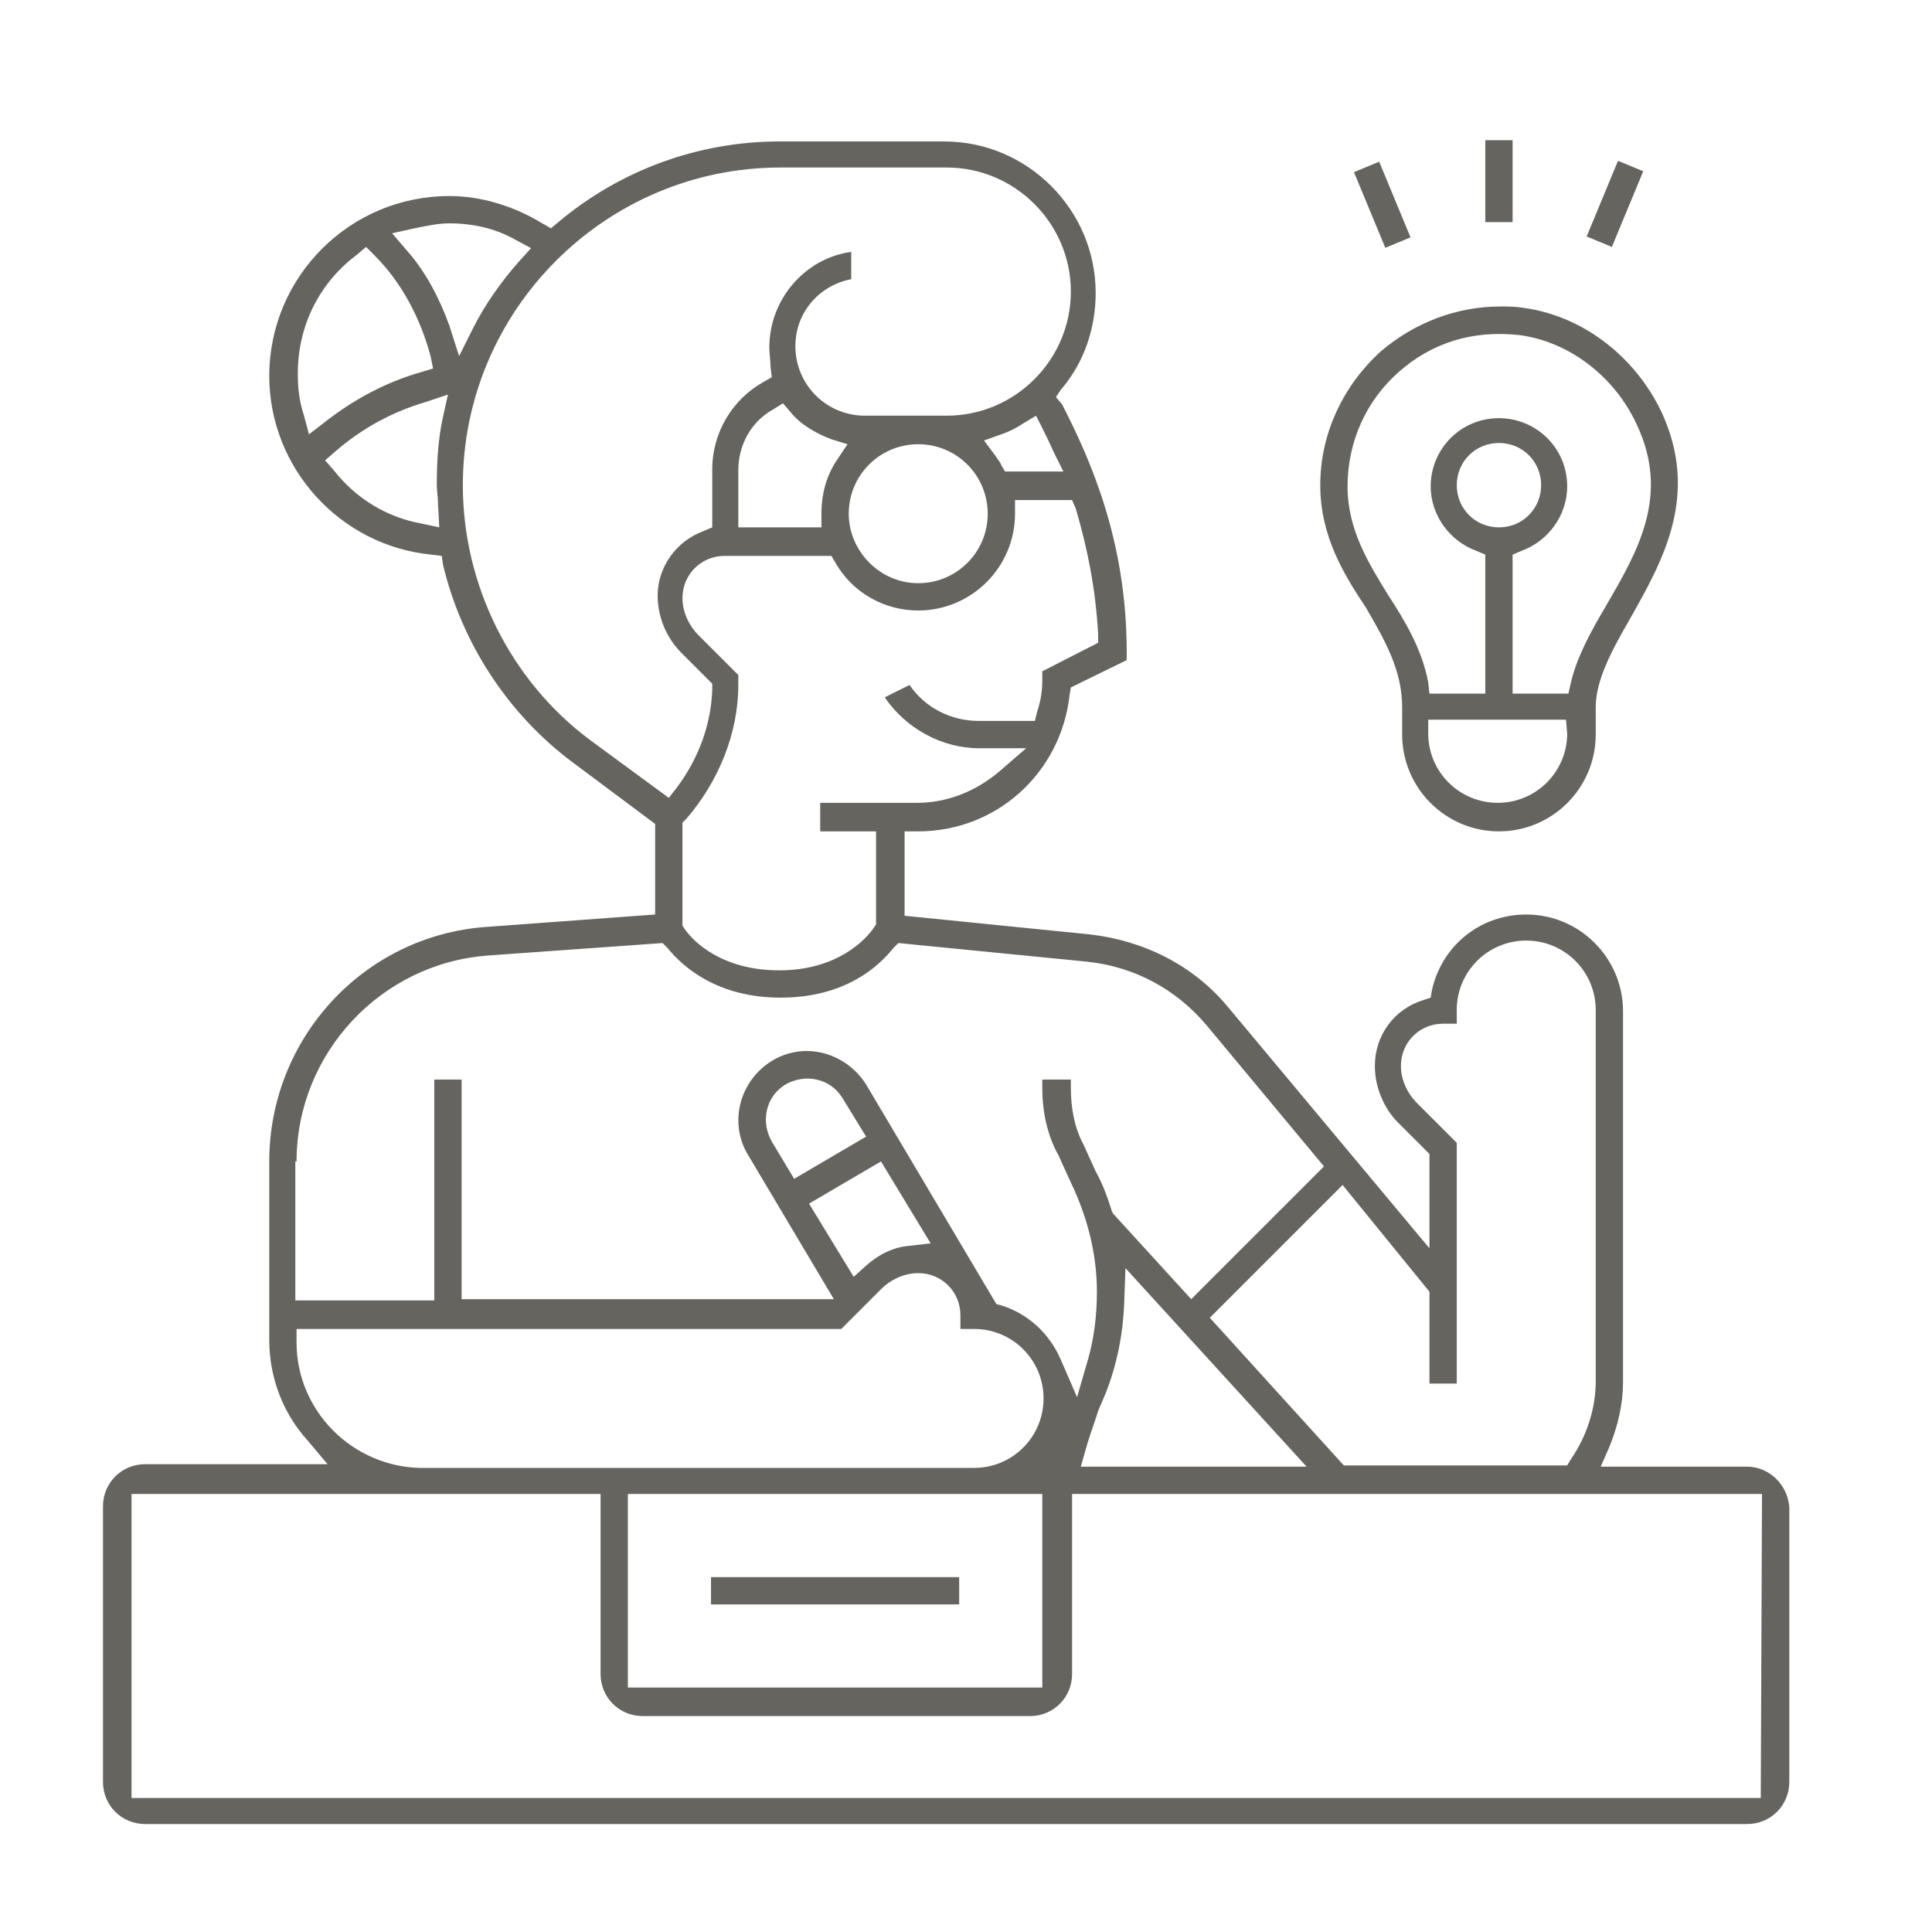
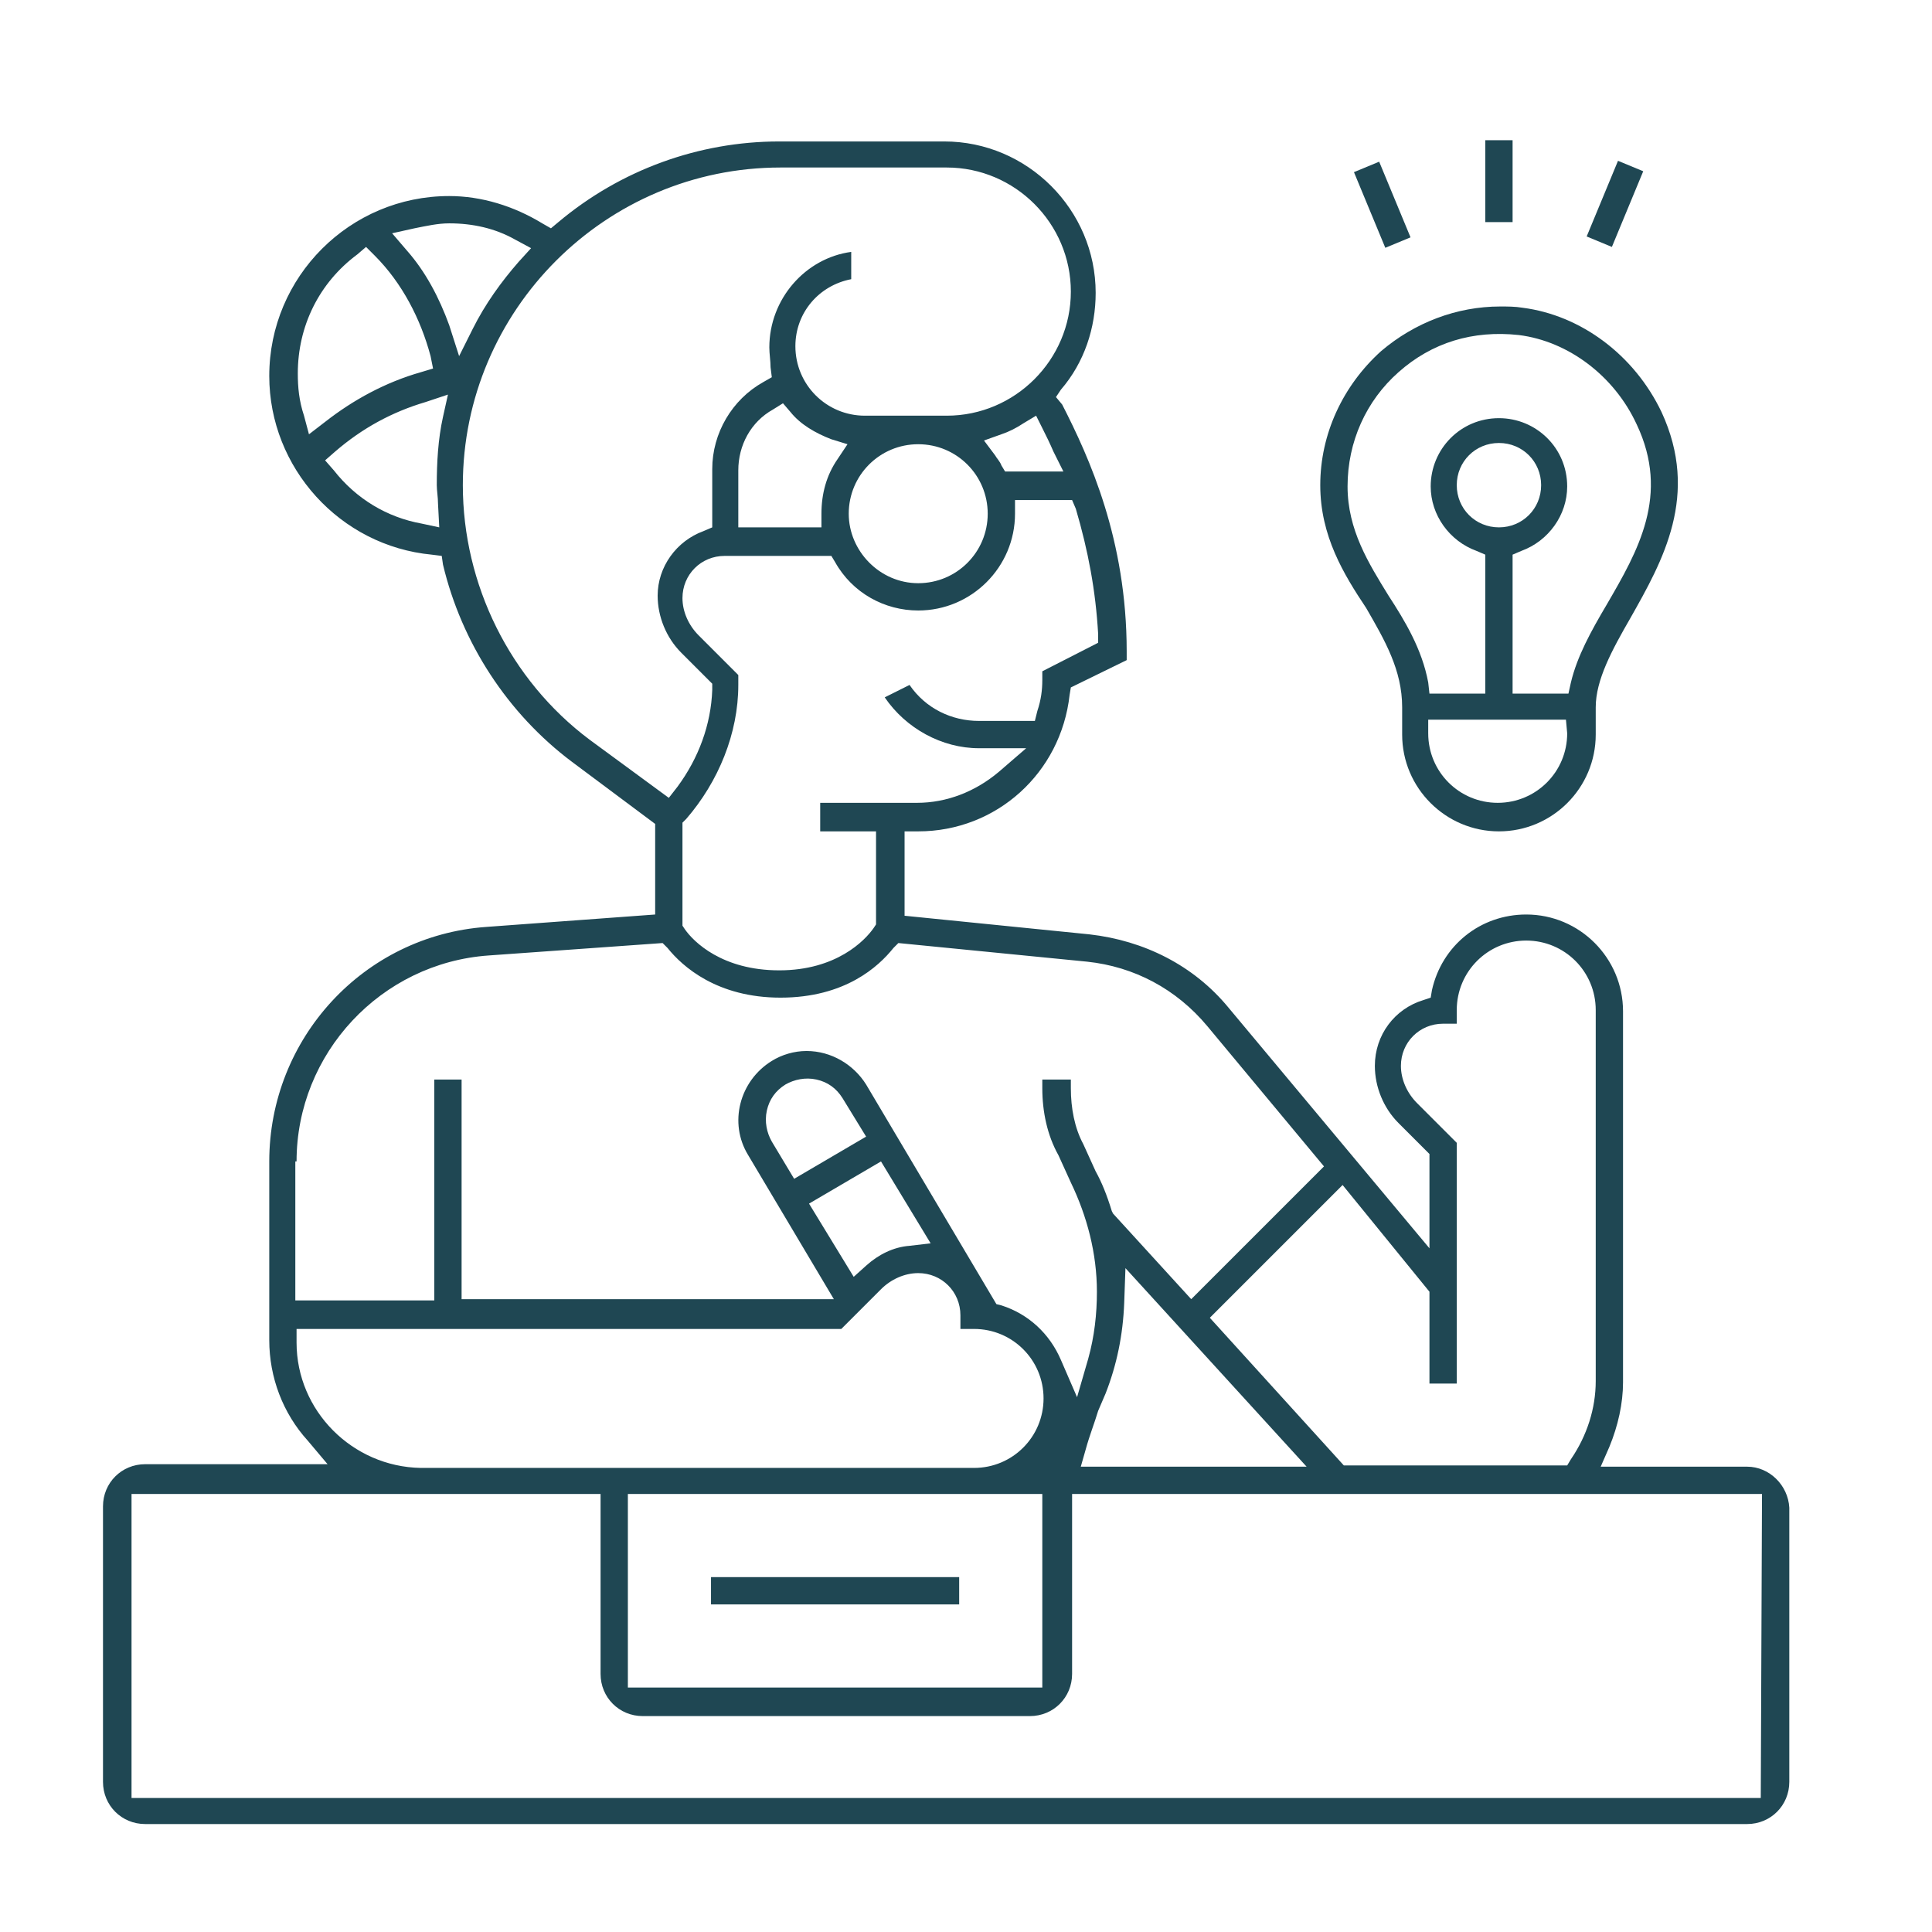
<svg xmlns="http://www.w3.org/2000/svg" version="1.1" id="Calque_1" x="0px" y="0px" viewBox="0 0 155.7 155.7" style="enable-background:new 0 0 155.7 155.7;" xml:space="preserve">
  <style type="text/css">
- 	.st0{fill:#66645f;}
+ 	.st0{fill:#1f4753;}
</style>
  <path class="st0" d="M140.8,118.2H129l0.7-1.6c0.7-1.7,1.1-3.5,1.1-5.2V81.5c0-4.3-3.5-7.8-7.8-7.8c-3.7,0-6.8,2.5-7.6,6.1l-0.1,0.6  l-0.6,0.2c-2.3,0.7-3.9,2.8-3.9,5.3c0,1.7,0.7,3.4,1.9,4.6l2.5,2.5v7.6L99,81.2c-2.8-3.4-6.8-5.4-11.2-5.9l-14.9-1.5V67H74  c6.3,0,11.5-4.7,12.2-11l0.1-0.6l4.5-2.2v-0.7c0-9-3-15.6-5.2-19.9L85.1,32l0.4-0.6c1.9-2.2,2.8-5,2.8-7.8c0-6.7-5.5-12.2-12.2-12.2  H62.8c-6.5,0-12.8,2.3-17.8,6.5l-0.6,0.5l-0.7-0.4c-2.3-1.4-4.9-2.2-7.5-2.2c-8,0-14.5,6.5-14.5,14.5c0,7.4,5.7,13.7,13.1,14.4  l0.8,0.1l0.1,0.7c1.5,6.3,5.2,12,10.4,15.9l6.7,5v7.3l-13.6,1c-9.9,0.7-17.5,9-17.5,18.9V108c0,3,1.1,5.9,3.1,8.1l1.6,1.9H11.7  c-1.9,0-3.4,1.5-3.4,3.4v22.2c0,1.9,1.5,3.4,3.4,3.4h129.1c1.9,0,3.4-1.5,3.4-3.4v-22.1C144.1,119.7,142.6,118.2,140.8,118.2z   M115.2,104.1v7.4h2.2V92.1l-3.2-3.2c-0.8-0.8-1.3-1.9-1.3-3c0-1.9,1.5-3.4,3.4-3.4h1.1v-1.1c0-3.1,2.5-5.6,5.6-5.6  c3.1,0,5.6,2.5,5.6,5.6v29.9c0,2.2-0.7,4.4-2,6.3l-0.3,0.5h-18l-10.8-11.9l10.7-10.7L115.2,104.1z M105.3,118.2H87.1l0.4-1.4  c0.3-1.1,0.7-2.1,1-3.1l0.6-1.4c0.9-2.3,1.4-4.7,1.5-7.3l0.1-2.8L105.3,118.2z M86.7,41c1,3.4,1.6,6.6,1.8,10.1v0.7L84,54.1v0.7  c0,0.8-0.1,1.6-0.4,2.5l-0.2,0.8h-4.5c-2.2,0-4.3-1-5.6-2.9l-2,1c1.7,2.5,4.6,4.1,7.6,4.1h3.8l-2.2,1.9c-1.9,1.6-4.2,2.5-6.6,2.5  h-7.8V67h4.5v7.5l-0.2,0.3c-0.7,1-3,3.4-7.6,3.4s-6.9-2.3-7.6-3.3L55,74.6v-8.3l0.3-0.3c2.6-3,4.2-6.9,4.2-10.8v-0.8l-3.2-3.2  c-0.8-0.8-1.3-1.9-1.3-3c0-1.9,1.5-3.4,3.4-3.4h8.6l0.3,0.5c1.4,2.5,4,3.9,6.7,3.9c4.3,0,7.8-3.5,7.8-7.8v-1.1h4.6L86.7,41z   M59.5,42.5v-4.6c0-2,1-3.9,2.8-4.9l0.8-0.5l0.6,0.7c0.8,1,2,1.7,3.3,2.2l1.3,0.4L67.5,37c-0.9,1.3-1.3,2.8-1.3,4.4v1.1H59.5z   M68.4,41.4c0-3.1,2.5-5.6,5.6-5.6c3.1,0,5.6,2.5,5.6,5.6c0,3.1-2.5,5.6-5.6,5.6C70.9,47,68.4,44.4,68.4,41.4z M85.7,38H81l-0.3-0.5  c-0.1-0.3-0.4-0.6-0.5-0.8l-0.9-1.2l1.4-0.5c0.6-0.2,1.2-0.5,1.8-0.9l1-0.6l0.5,1c0.3,0.6,0.6,1.2,0.9,1.9L85.7,38z M24.5,33.5  c-0.4-1.2-0.5-2.3-0.5-3.4c0-3.8,1.7-7.3,4.8-9.6l0.7-0.6l0.7,0.7c2.2,2.2,3.7,5.1,4.5,8.1l0.2,1l-1,0.3c-2.8,0.8-5.4,2.2-7.7,4  l-1.3,1L24.5,33.5z M35.7,33.6c-0.4,1.8-0.5,3.7-0.5,5.5c0,0.4,0.1,1,0.1,1.5l0.1,1.9l-1.4-0.3c-2.8-0.5-5.3-2-7.1-4.3l-0.7-0.8  l0.8-0.7c2.2-1.9,4.6-3.2,7.3-4l1.8-0.6L35.7,33.6z M36.2,26.2c-0.8-2.2-1.9-4.3-3.4-6l-1.2-1.4l1.8-0.4c1-0.2,1.9-0.4,2.8-0.4  c1.9,0,3.7,0.4,5.3,1.3l1.3,0.7l-1,1.1c-1.4,1.6-2.7,3.4-3.7,5.4L37,28.7L36.2,26.2z M47.5,59.6c-6.4-4.8-10.2-12.5-10.2-20.5  c0-14.1,11.5-25.6,25.6-25.6h13.4c5.5,0,10,4.5,10,10s-4.5,10-10,10h-6.6c-3.1,0-5.6-2.5-5.6-5.6c0-2.7,1.9-4.9,4.5-5.4v-2.2  c-3.7,0.5-6.6,3.8-6.6,7.7c0,0.5,0.1,1.1,0.1,1.6l0.1,0.8l-0.7,0.4c-2.5,1.4-4.1,4.1-4.1,7v4.7l-0.7,0.3c-2.2,0.8-3.7,2.9-3.7,5.2  c0,1.7,0.7,3.4,1.9,4.6l2.5,2.5v0.5c-0.1,2.8-1.1,5.5-2.8,7.8l-0.7,0.9L47.5,59.6z M23.9,93.6c0-8.7,6.8-16,15.5-16.6l14-1l0.4,0.4  c1.2,1.5,4,4,9.1,4c5.2,0,7.9-2.5,9.1-4l0.4-0.4l15.2,1.5c3.8,0.4,7.2,2.2,9.7,5.2l9.4,11.3L96,104.7l-6.3-6.9l-0.1-0.2  c-0.4-1.3-0.8-2.3-1.3-3.2l-1-2.2c-0.7-1.3-1-2.9-1-4.5v-0.7H84v0.7c0,1.9,0.4,3.8,1.3,5.4l1,2.2c1.3,2.7,2.1,5.7,2.1,8.8  c0,1.8-0.2,3.6-0.7,5.4l-0.9,3.1l-1.3-3c-0.9-2.1-2.6-3.7-4.8-4.4l-0.4-0.1L69.8,87.4c-1-1.6-2.8-2.7-4.8-2.7c-1,0-2,0.3-2.8,0.8  c-2.6,1.6-3.5,5-1.9,7.6l6.9,11.6h-30V87h-2.2v17.8H23.8V93.6H23.9z M71,93.6l4,6.6l-1.7,0.2c-1.3,0.1-2.5,0.7-3.5,1.6l-1,0.9  l-3.6-5.9L71,93.6z M64,95l-1.8-3c-0.4-0.7-0.6-1.6-0.4-2.5c0.2-0.9,0.7-1.6,1.5-2.1c0.7-0.4,1.6-0.6,2.5-0.4  c0.9,0.2,1.6,0.7,2.1,1.5l1.9,3.1L64,95z M23.9,108.2v-1.1h43.9l3.2-3.2c0.8-0.8,1.9-1.3,3-1.3c1.9,0,3.4,1.5,3.4,3.4v1.1h1.1  c3.1,0,5.6,2.5,5.6,5.6s-2.5,5.6-5.6,5.6H33.9C28.4,118.2,23.9,113.7,23.9,108.2z M84,120.4V136H50.6v-15.6H84z M141.9,144.9H10.6  v-24.5h37.8v14.5c0,1.9,1.5,3.4,3.4,3.4H83c1.9,0,3.4-1.5,3.4-3.4v-14.5H142L141.9,144.9L141.9,144.9z" />
  <rect x="57.3" y="127.1" class="st0" width="20" height="2.2" />
  <path class="st0" d="M113,57v2.2c0,4.3,3.5,7.8,7.8,7.8c4.3,0,7.8-3.5,7.8-7.8V57c0-2.2,1.3-4.6,2.8-7.2c2.6-4.6,5.6-9.9,2.5-16.6  c-2.2-4.6-6.5-7.8-11.2-8.4c-0.6-0.1-1.2-0.1-1.8-0.1c-3.5,0-6.9,1.3-9.6,3.6c-3.1,2.8-4.9,6.7-4.9,10.8s1.9,7.2,3.7,9.9  C111.6,51.6,113,54,113,57z M126.3,59.1c0,3.1-2.5,5.6-5.6,5.6s-5.6-2.5-5.6-5.6V58h11.1L126.3,59.1L126.3,59.1z M112.7,30  c2.7-2.4,6-3.4,9.7-3c4,0.5,7.7,3.3,9.5,7.2c2.7,5.7,0.1,10.2-2.4,14.5c-1.3,2.2-2.4,4.2-2.9,6.3l-0.2,0.9h-4.5V44.7l0.7-0.3  c2.2-0.8,3.7-2.9,3.7-5.2c0-3.1-2.5-5.5-5.5-5.5c-3.1,0-5.5,2.5-5.5,5.5c0,2.3,1.5,4.4,3.7,5.2l0.7,0.3v11.2h-4.5l-0.1-0.9  c-0.5-2.7-1.9-5-3.2-7c-1.6-2.6-3.3-5.3-3.3-8.8C108.6,35.6,110.1,32.3,112.7,30z M120.8,42.5c-1.9,0-3.4-1.5-3.4-3.4  s1.5-3.4,3.4-3.4c1.9,0,3.4,1.5,3.4,3.4S122.7,42.5,120.8,42.5z" />
  <rect x="119.7" y="11.3" class="st0" width="2.2" height="6.6" />
  <rect x="110.3" y="13.2" transform="matrix(0.9238 -0.3828 0.3828 0.9238 2.1675 43.9019)" class="st0" width="2.2" height="6.6" />
  <rect x="126.9" y="15.3" transform="matrix(0.3827 -0.9239 0.9239 0.3827 65.1693 130.4451)" class="st0" width="6.6" height="2.2" />
</svg>
